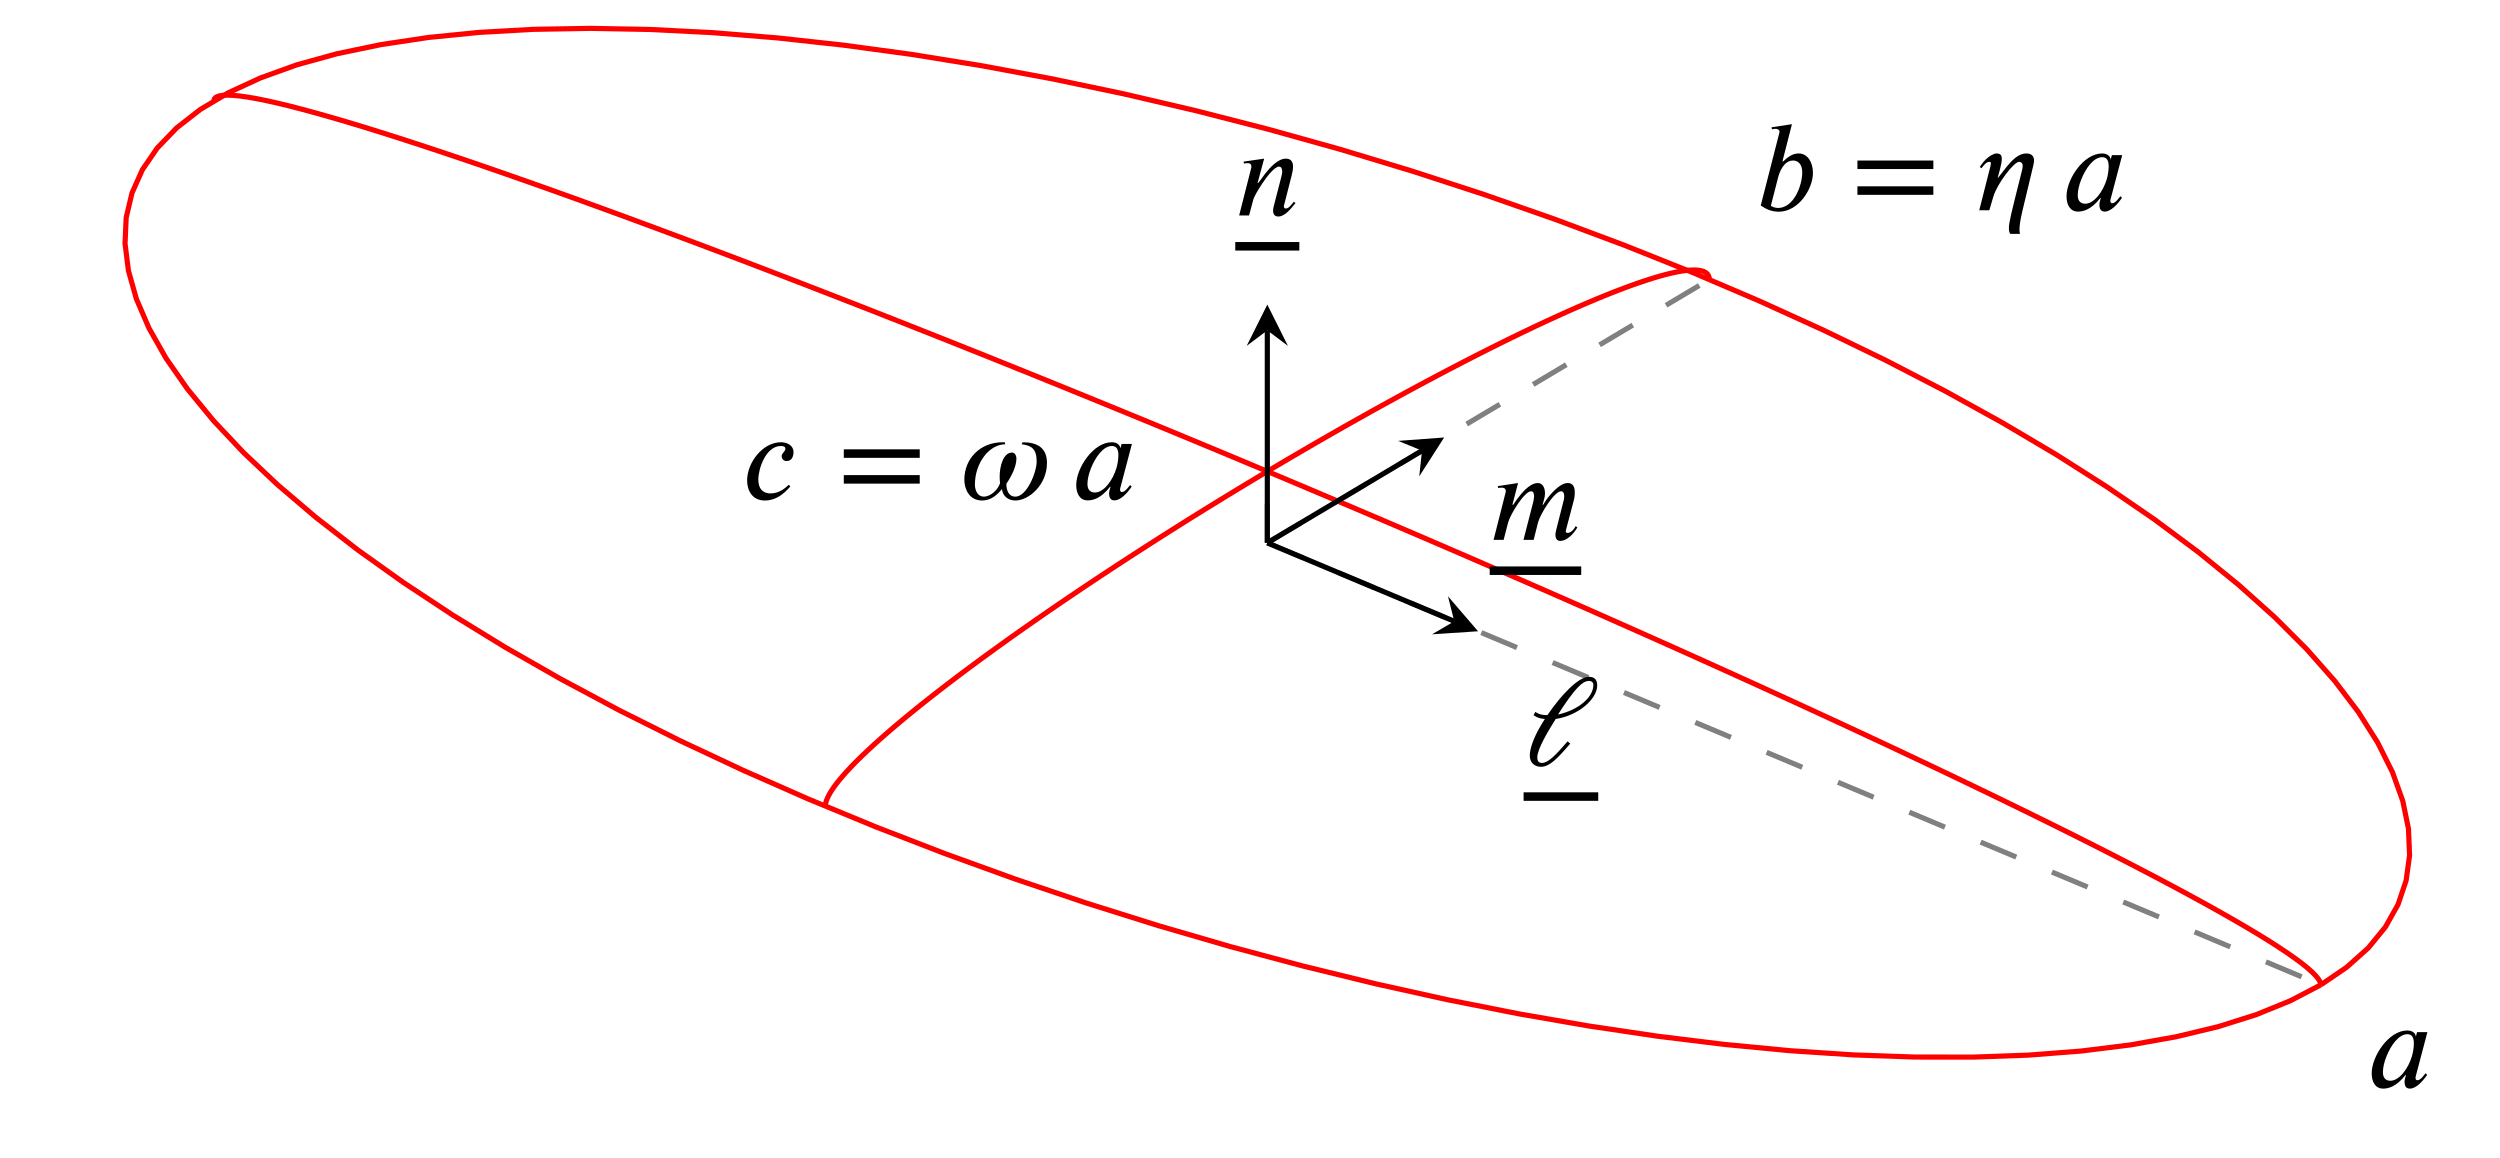
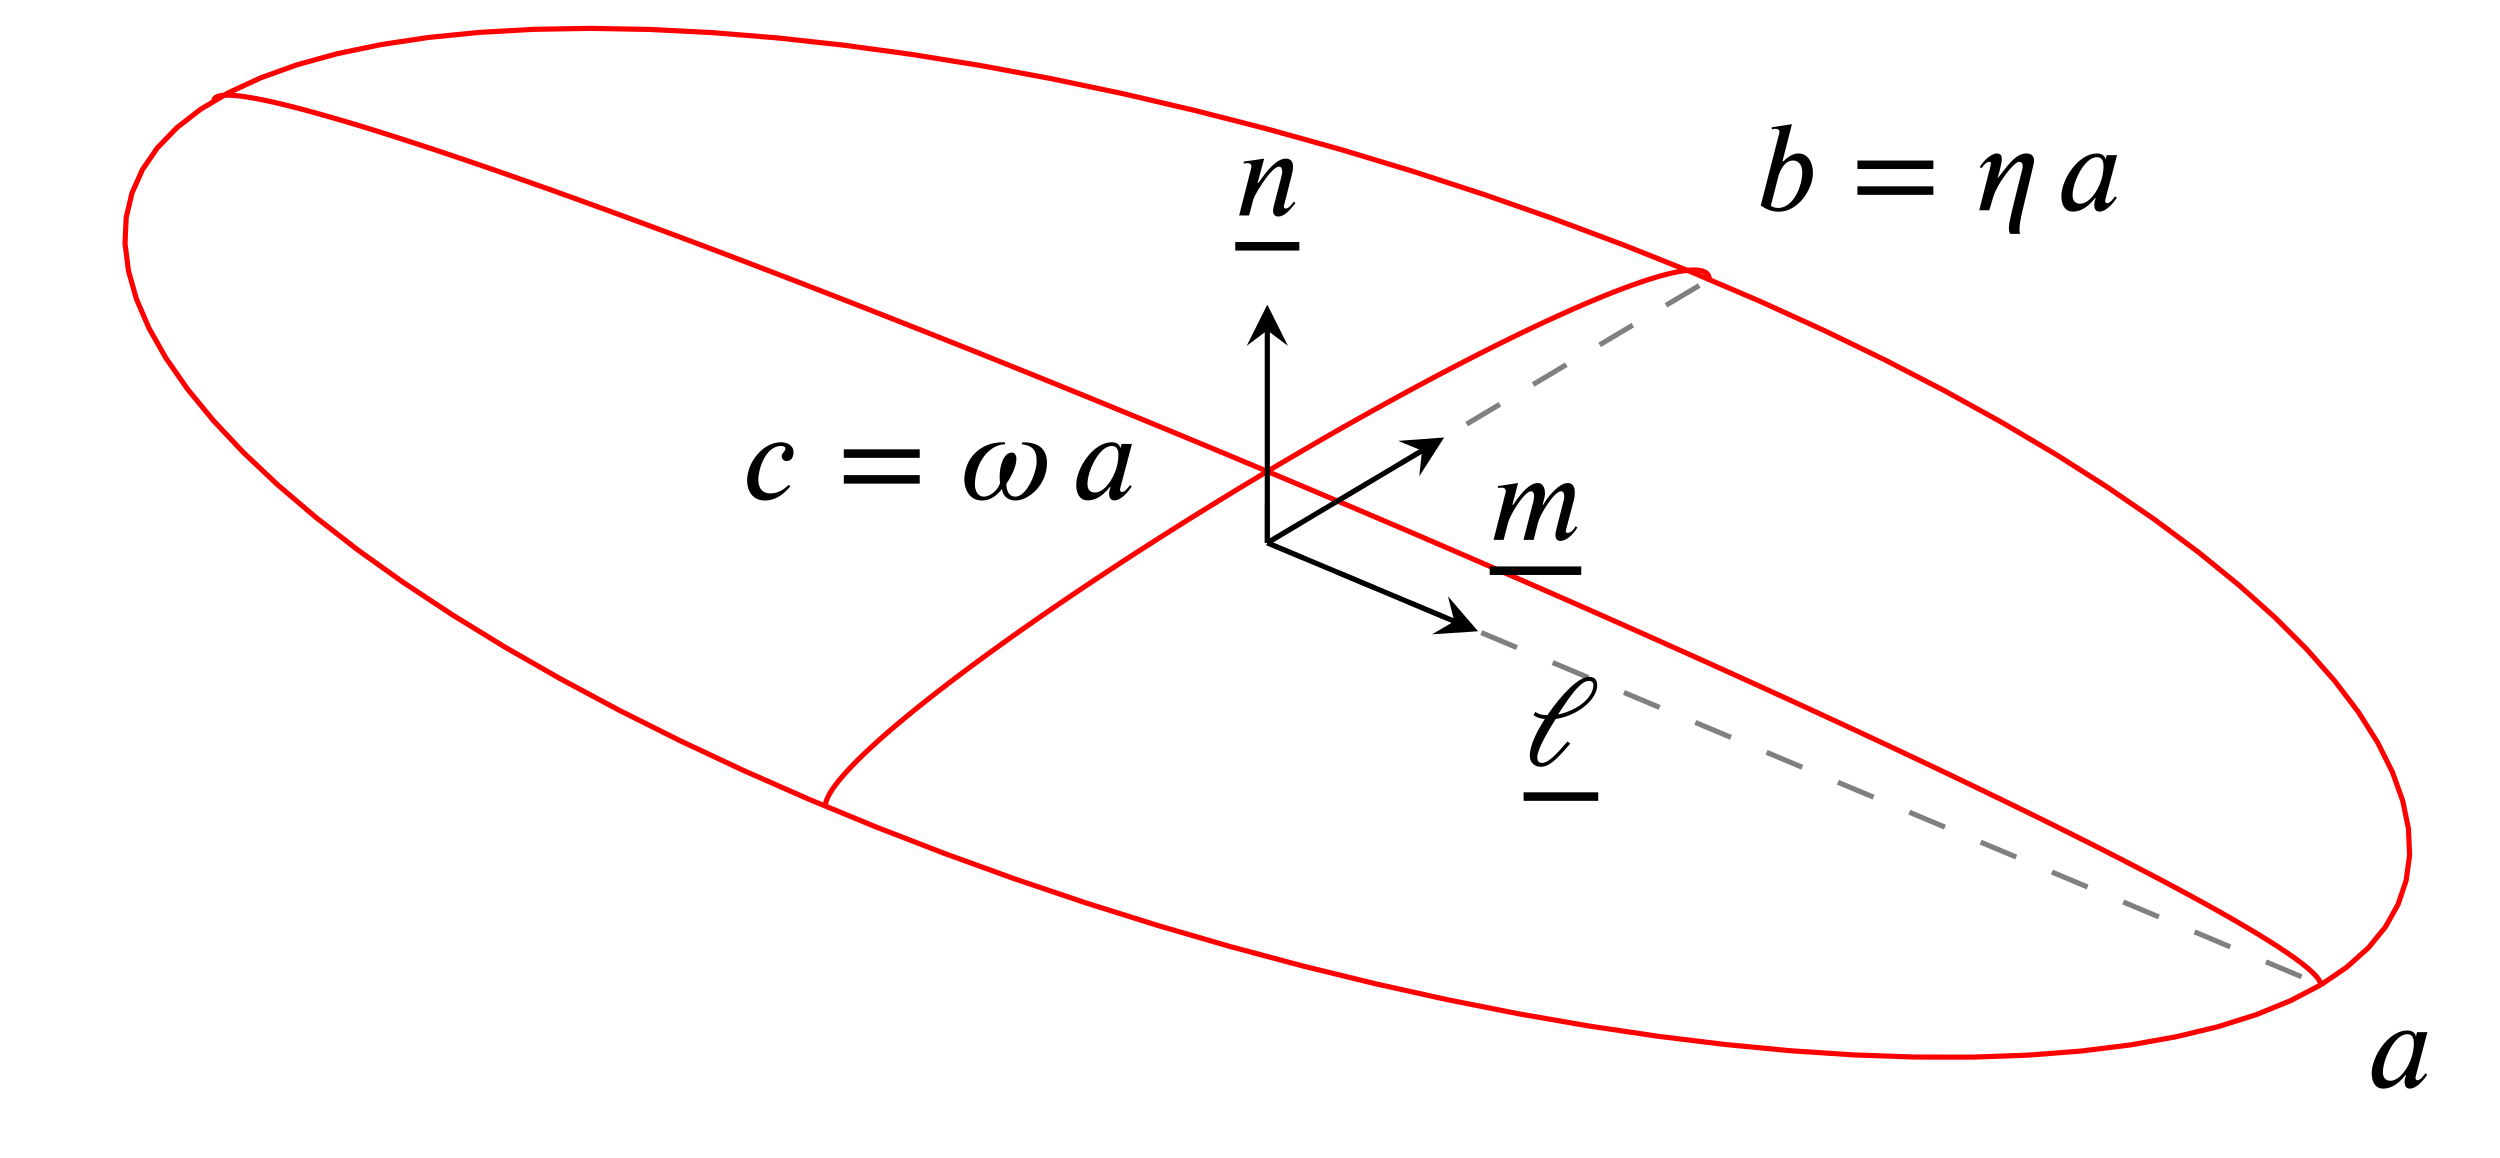
<svg xmlns="http://www.w3.org/2000/svg" xmlns:xlink="http://www.w3.org/1999/xlink" version="1.1" width="193.202" height="89.442" viewBox="0 0 193.202 89.442">
  <defs>
    <path id="font_1_2502" d="M.367 .341C.367 .307 .36 .267 .352 .241 .324 .146 .254 .051 .185 .051 .158 .051 .127 .064 .127 .117 .127 .152 .137 .196 .155 .241 .189 .325 .249 .412 .317 .412 .355 .412 .367 .382 .367 .341M.472 .428H.392L.383 .395H.382C.38 .417 .359 .441 .316 .441 .172 .441 .04 .241 .04 .109 .04 .045 .066-.01 .129-.01 .168-.01 .23 .003 .302 .095H.306C.301 .079 .295 .058 .295 .045 .295 .013 .304-.01 .337-.01 .385-.01 .439 .05 .47 .097L.458 .109C.419 .057 .404 .055 .394 .055 .386 .055 .38 .061 .38 .072 .38 .081 .381 .083 .381 .083L.472 .428Z" />
    <path id="font_1_2503" d="M.179 .252C.19 .297 .224 .386 .296 .386 .329 .386 .367 .364 .367 .294 .367 .192 .301 .018 .179 .018 .156 .018 .124 .03 .124 .037L.179 .252M.214 .382 .287 .668 .129 .644 .132 .628C.14 .631 .152 .632 .162 .632 .175 .632 .19 .624 .191 .611 .191 .608 .19 .604 .189 .6L.045 .037C.09 .007 .131-.011 .184-.011 .341-.011 .45 .169 .45 .29 .45 .372 .409 .441 .339 .441 .29 .441 .251 .41 .218 .378L.214 .382Z" />
    <path id="font_1_62" d="M.637 .12V.186H.048V.12H.637M.637 .32V.386H.048V.32H.637Z" />
    <path id="font_1_3168" d="M.173 .251C.182 .289 .205 .358 .205 .4 .205 .424 .196 .441 .164 .441 .142 .441 .105 .419 .08 .394 .056 .37 .039 .343 .034 .336L.047 .326C.063 .347 .085 .376 .107 .376 .118 .376 .12 .372 .12 .363 .12 .349 .113 .329 .107 .304L.03 0H.108L.139 .105C.169 .207 .299 .376 .339 .376 .356 .376 .367 .364 .367 .347 .367 .33 .362 .309 .359 .299 .274-.039 .26-.096 .26-.137 .26-.155 .262-.172 .271-.183H.347C.343-.175 .342-.162 .342-.148 .342-.117 .35-.067 .365-.004L.44 .309C.446 .335 .455 .365 .455 .387 .455 .421 .434 .441 .395 .441 .336 .441 .286 .393 .232 .324 .219 .307 .196 .278 .175 .251H.173Z" />
    <path id="font_1_2504" d="M.363 .111C.328 .077 .282 .044 .221 .044 .176 .044 .127 .066 .127 .153 .127 .233 .184 .412 .303 .412 .327 .412 .337 .403 .337 .391 .337 .369 .308 .357 .308 .333 .308 .316 .32 .295 .346 .295 .384 .295 .4 .327 .4 .365 .4 .414 .353 .441 .303 .441 .161 .441 .04 .284 .04 .144 .04 .067 .08-.011 .177-.011 .262-.011 .324 .038 .375 .098L.363 .111Z" />
    <path id="font_1_3186" d="M.465 .425C.542 .416 .581 .388 .581 .292 .581 .206 .504 .019 .416 .019 .363 .019 .346 .069 .346 .119 .382 .171 .424 .25 .424 .314 .424 .339 .41 .361 .391 .361 .319 .361 .294 .248 .294 .175 .294 .161 .295 .139 .297 .124 .284 .078 .228 .019 .17 .019 .125 .019 .102 .066 .102 .112 .102 .28 .213 .425 .337 .425L.334 .441H.318C.141 .441 .02 .312 .02 .15 .02 .081 .056-.011 .158-.011 .224-.011 .271 .028 .312 .078 .316 .027 .357-.011 .416-.011 .52-.011 .661 .11 .661 .28 .661 .398 .586 .441 .471 .441L.465 .425Z" />
    <path id="font_1_974" d="M.268 .396C.32 .477 .375 .558 .424 .608 .449 .634 .478 .655 .506 .655 .529 .655 .541 .643 .541 .624 .541 .528 .426 .43 .269 .395L.268 .396M.077 .389C.104 .37 .135 .361 .165 .36 .151 .338 .137 .316 .125 .294 .078 .212 .048 .131 .048 .076 .048 .018 .088-.011 .135-.011 .198-.011 .257 .046 .362 .169L.341 .186C.244 .074 .189 .019 .142 .019 .115 .019 .106 .038 .106 .062 .106 .129 .197 .276 .249 .36 .425 .386 .571 .515 .571 .62 .571 .666 .549 .687 .507 .687 .425 .687 .29 .545 .185 .39 .155 .39 .124 .392 .091 .415L.077 .389Z" />
    <path id="font_1_2513" d="M.667 .107C.648 .07 .622 .054 .605 .054 .596 .054 .59 .058 .59 .066 .59 .069 .591 .075 .592 .078L.653 .309C.659 .333 .66 .352 .66 .37 .66 .415 .642 .441 .606 .441 .586 .441 .567 .434 .545 .419 .496 .386 .444 .324 .415 .272H.41L.42 .308C.426 .328 .429 .343 .429 .36 .429 .404 .411 .441 .374 .441 .336 .441 .276 .415 .182 .272H.176L.22 .441 .063 .417 .065 .403C.073 .404 .084 .405 .092 .405 .119 .405 .125 .392 .125 .374L.03 0H.108L.143 .135C.159 .196 .269 .377 .321 .377 .339 .377 .344 .359 .344 .339 .344 .324 .341 .308 .339 .299L.262 0H.341L.375 .135C.39 .196 .5 .377 .554 .377 .572 .377 .578 .359 .578 .339 .578 .322 .576 .313 .572 .299L.516 .078C.511 .058 .51 .048 .51 .041 .51 .002 .527-.008 .549-.008 .596-.008 .648 .042 .68 .096L.667 .107Z" />
    <path id="font_1_2514" d="M.467 .096 .454 .107C.44 .09 .416 .054 .392 .054 .381 .054 .378 .062 .377 .068 .377 .073 .377 .076 .378 .078L.437 .309C.442 .329 .448 .354 .448 .379 .448 .412 .436 .441 .392 .441 .332 .441 .272 .375 .232 .325 .23 .322 .181 .252 .176 .252H.173L.224 .441 .065 .418 .067 .403C.074 .404 .085 .406 .095 .406 .122 .406 .125 .392 .125 .374L.03 0H.107L.14 .124C.146 .145 .172 .192 .208 .246 .239 .293 .302 .379 .34 .379 .358 .379 .364 .36 .364 .341 .364 .327 .359 .307 .357 .299L.3 .078C.297 .067 .293 .051 .293 .038 .293 .015 .302-.008 .334-.008 .386-.008 .434 .056 .462 .09L.467 .096Z" />
  </defs>
  <path transform="matrix(1,0,0,-1,97.939,41.952)" stroke-width=".399" stroke-linecap="butt" stroke-miterlimit="10" stroke-linejoin="miter" fill="none" stroke="#ff0000" d="M81.417-34.158 83.415-32.796 85.083-31.306 86.407-29.688 87.382-27.95 88.007-26.1 88.276-24.145 88.189-22.093 87.751-19.952 86.956-17.73 85.81-15.437 84.323-13.082 82.492-10.674 80.331-8.224 77.847-5.741 75.046-3.233 71.947-.713 68.557 1.81 64.889 4.325 60.963 6.823 56.789 9.294 52.387 11.728 47.777 14.114 42.969 16.442 37.992 18.705 32.863 20.893 27.599 22.995 22.225 25.006 16.76 26.917 11.228 28.718 5.652 30.406 .053 31.968-5.547 33.403-11.125 34.705-16.657 35.865-22.123 36.881-27.501 37.75-32.764 38.464-37.898 39.026-42.881 39.43-47.689 39.675-52.304 39.76-56.711 39.685-60.887 39.45-64.821 39.058-68.491 38.506-71.888 37.801-74.995 36.943-77.796 35.935-80.29 34.785-82.456 33.494-84.289 32.067-85.787 30.512-86.937 28.833-87.737 27.038-88.188 25.136-88.276 23.131-88.014 21.033-87.399 18.851-86.426 16.592-85.11 14.267-83.449 11.885-81.451 9.454-79.131 6.986-76.486 4.489-73.534 1.974-70.29-.548-66.757-3.068-62.958-5.577-58.907-8.063-54.615-10.516-50.108-12.927-45.396-15.285-40.502-17.582-35.445-19.809-30.247-21.954-24.926-24.012-19.504-25.975-14.003-27.831-8.445-29.576-2.854-31.203 2.748-32.702 8.338-34.07 13.898-35.302 19.398-36.391 24.823-37.334 30.147-38.126 35.348-38.764 40.409-39.248 45.306-39.572 50.021-39.737 54.535-39.743 58.829-39.588 62.887-39.274 66.691-38.802 70.225-38.172 73.479-37.391 76.434-36.458 79.082-35.378 81.415-34.157" />
  <path transform="matrix(1,0,0,-1,97.939,41.952)" stroke-width=".399" stroke-linecap="butt" stroke-miterlimit="10" stroke-linejoin="miter" fill="none" stroke="#ff0000" d="M34.159 20.354 34.14 20.518 34.088 20.662 34.002 20.785 33.883 20.889 33.728 20.97 33.54 21.031 33.318 21.069 33.062 21.088 32.773 21.084 32.452 21.06 32.098 21.015 31.71 20.947 31.291 20.859 30.841 20.751 30.36 20.621 29.849 20.471 29.306 20.299 28.735 20.108 28.134 19.896 27.505 19.664 26.849 19.412 26.166 19.141 25.456 18.85 24.72 18.541 23.96 18.213 23.176 17.867 22.369 17.502 21.538 17.12 20.686 16.721 19.813 16.304 18.92 15.872 18.009 15.423 17.079 14.96 16.131 14.48 15.168 13.986 14.189 13.478 13.196 12.957 12.19 12.422 11.172 11.876 10.142 11.316 9.102 10.746 8.052 10.165 6.995 9.573 5.931 8.973 4.861 8.363 3.785 7.744 2.707 7.117 1.625 6.484 .542 5.845-.541 5.199-1.625 4.548-2.706 3.892-3.785 3.232-4.86 2.57-5.931 1.905-6.995 1.237-8.052 .569-9.101-.101-10.141-.77-11.172-1.438-12.19-2.105-13.196-2.769-14.189-3.431-15.167-4.09-16.131-4.744-17.079-5.394-18.008-6.038-18.92-6.676-19.813-7.307-20.685-7.932-21.538-8.548-22.369-9.155-23.176-9.753-23.959-10.341-24.72-10.919-25.456-11.486-26.166-12.042-26.849-12.585-27.505-13.115-28.134-13.633-28.734-14.136-29.306-14.626-29.848-15.101-30.36-15.56-30.84-16.004-31.291-16.431-31.71-16.843-32.098-17.237-32.452-17.614-32.773-17.973-33.062-18.314-33.318-18.637-33.54-18.941-33.728-19.225-33.882-19.491-34.002-19.736-34.088-19.962-34.14-20.168-34.158-20.354" />
  <path transform="matrix(1,0,0,-1,97.939,41.952)" stroke-width=".399" stroke-linecap="butt" stroke-miterlimit="10" stroke-linejoin="miter" fill="none" stroke="#ff0000" d="M81.417-34.158 81.373-33.964 81.249-33.737 81.043-33.476 80.759-33.183 80.392-32.855 79.943-32.494 79.413-32.101 78.804-31.675 78.115-31.217 77.349-30.728 76.506-30.208 75.581-29.657 74.583-29.077 73.509-28.467 72.363-27.829 71.144-27.163 69.851-26.468 68.489-25.748 67.058-25.002 65.558-24.23 63.996-23.435 62.367-22.616 60.674-21.773 58.921-20.909 57.108-20.024 55.24-19.119 53.315-18.194 51.336-17.251 49.305-16.291 47.223-15.314 45.096-14.322 42.923-13.316 40.708-12.296 38.449-11.263 36.153-10.22 33.82-9.165 31.453-8.102 29.055-7.031 26.628-5.953 24.173-4.868 21.695-3.779 19.193-2.686 16.673-1.59 14.138-.493 11.586 .606 9.023 1.703 6.451 2.798 3.874 3.891 1.292 4.98-1.291 6.063-3.872 7.141-6.45 8.211-9.023 9.274-11.585 10.326-14.136 11.369-16.673 12.4-19.191 13.418-21.693 14.424-24.172 15.414-26.628 16.39-29.054 17.348-31.452 18.289-33.818 19.211-36.151 20.115-38.449 20.998-40.707 21.861-42.922 22.7-45.095 23.517-47.223 24.31-49.304 25.079-51.335 25.823-53.315 26.541-55.24 27.232-57.107 27.894-58.921 28.53-60.674 29.137-62.367 29.715-63.996 30.262-65.558 30.778-67.058 31.265-68.488 31.719-69.851 32.142-71.143 32.532-72.363 32.889-73.508 33.213-74.581 33.504-75.581 33.762-76.504 33.985-77.349 34.174-78.115 34.328-78.803 34.448-79.413 34.533-79.943 34.584-80.392 34.6-80.758 34.58-81.043 34.525-81.249 34.437-81.373 34.314-81.415 34.157" />
  <path transform="matrix(1,0,0,-1,97.939,41.952)" stroke-width=".399" stroke-linecap="butt" stroke-dasharray="2.989,2.989" stroke-miterlimit="10" stroke-linejoin="miter" fill="none" stroke="#7f807f" d="M0 0 81.43-34.165" />
  <use data-text="𝑎" xlink:href="#font_1_2502" transform="matrix(9.96264,0,0,-9.96264,182.888,84.029)" />
  <path transform="matrix(1,0,0,-1,97.939,41.952)" stroke-width=".399" stroke-linecap="butt" stroke-dasharray="2.989,2.989" stroke-miterlimit="10" stroke-linejoin="miter" fill="none" stroke="#7f807f" d="M0 0 34.165 20.357" />
  <use data-text="𝑏" xlink:href="#font_1_2503" transform="matrix(9.96264,0,0,-9.96264,135.623,16.252)" />
  <use data-text="=" xlink:href="#font_1_62" transform="matrix(9.96264,0,0,-9.96264,143.0651,16.252)" />
  <use data-text="𝜂" xlink:href="#font_1_3168" transform="matrix(9.96264,0,0,-9.96264,152.6591,16.252)" />
-   <use data-text="𝑎" xlink:href="#font_1_2502" transform="matrix(9.96264,0,0,-9.96264,159.3042,16.252)" />
+   <use data-text="𝑎" xlink:href="#font_1_2502" transform="matrix(9.96264,0,0,-9.96264,158.9057,16.252)" />
  <path transform="matrix(1,0,0,-1,97.939,41.952)" stroke-width=".399" stroke-linecap="butt" stroke-dasharray="2.989,2.989" stroke-miterlimit="10" stroke-linejoin="miter" fill="none" stroke="#7f807f" d="M0 0V5.524" />
  <use data-text="𝑐" xlink:href="#font_1_2504" transform="matrix(9.96264,0,0,-9.96264,57.33901,38.57)" />
  <use data-text="=" xlink:href="#font_1_62" transform="matrix(9.96264,0,0,-9.96264,64.73128,38.57)" />
  <use data-text="𝜔" xlink:href="#font_1_3186" transform="matrix(9.96264,0,0,-9.96264,74.3253,38.57)" />
  <use data-text="𝑎" xlink:href="#font_1_2502" transform="matrix(9.96264,0,0,-9.96264,82.77362,38.57)" />
  <path transform="matrix(1,0,0,-1,97.939,41.952)" stroke-width=".399" stroke-linecap="butt" stroke-miterlimit="10" stroke-linejoin="miter" fill="none" stroke="#000000" d="M0 0 14.449-6.062" />
  <path transform="matrix(.92209,.38686,.38686,-.92209,112.3877,48.01409)" d="M1.993 0-1.196 1.594 0 0-1.196-1.594" />
  <use data-text="ℓ" xlink:href="#font_1_974" transform="matrix(9.96264,0,0,-9.96264,117.745,59.149)" />
  <path transform="matrix(1,0,0,-1,117.745,61.56)" stroke-width=".658" stroke-linecap="butt" stroke-miterlimit="10" stroke-linejoin="miter" fill="none" stroke="#000000" d="M0 0H5.768" />
  <path transform="matrix(1,0,0,-1,97.939,41.952)" stroke-width=".399" stroke-linecap="butt" stroke-miterlimit="10" stroke-linejoin="miter" fill="none" stroke="#000000" d="M0 0 11.954 7.123" />
  <path transform="matrix(.85904,-.51184,-.51184,-.85904,109.8932,34.82901)" d="M1.993 0-1.196 1.594 0 0-1.196-1.594" />
  <use data-text="𝑚" xlink:href="#font_1_2513" transform="matrix(9.96264,0,0,-9.96264,115.125,41.722)" />
  <path transform="matrix(1,0,0,-1,115.125,44.104)" stroke-width=".658" stroke-linecap="butt" stroke-miterlimit="10" stroke-linejoin="miter" fill="none" stroke="#000000" d="M0 0H7.073" />
  <path transform="matrix(1,0,0,-1,97.939,41.952)" stroke-width=".399" stroke-linecap="butt" stroke-miterlimit="10" stroke-linejoin="miter" fill="none" stroke="#000000" d="M0 0V16.419" />
  <path transform="matrix(0,-1,-1,-0,97.939,25.53269)" d="M1.993 0-1.196 1.594 0 0-1.196-1.594" />
  <use data-text="𝑛" xlink:href="#font_1_2514" transform="matrix(9.96264,0,0,-9.96264,95.46301,16.653)" />
  <path transform="matrix(1,0,0,-1,95.46301,19.03401)" stroke-width=".658" stroke-linecap="butt" stroke-miterlimit="10" stroke-linejoin="miter" fill="none" stroke="#000000" d="M0 0H4.951" />
</svg>
